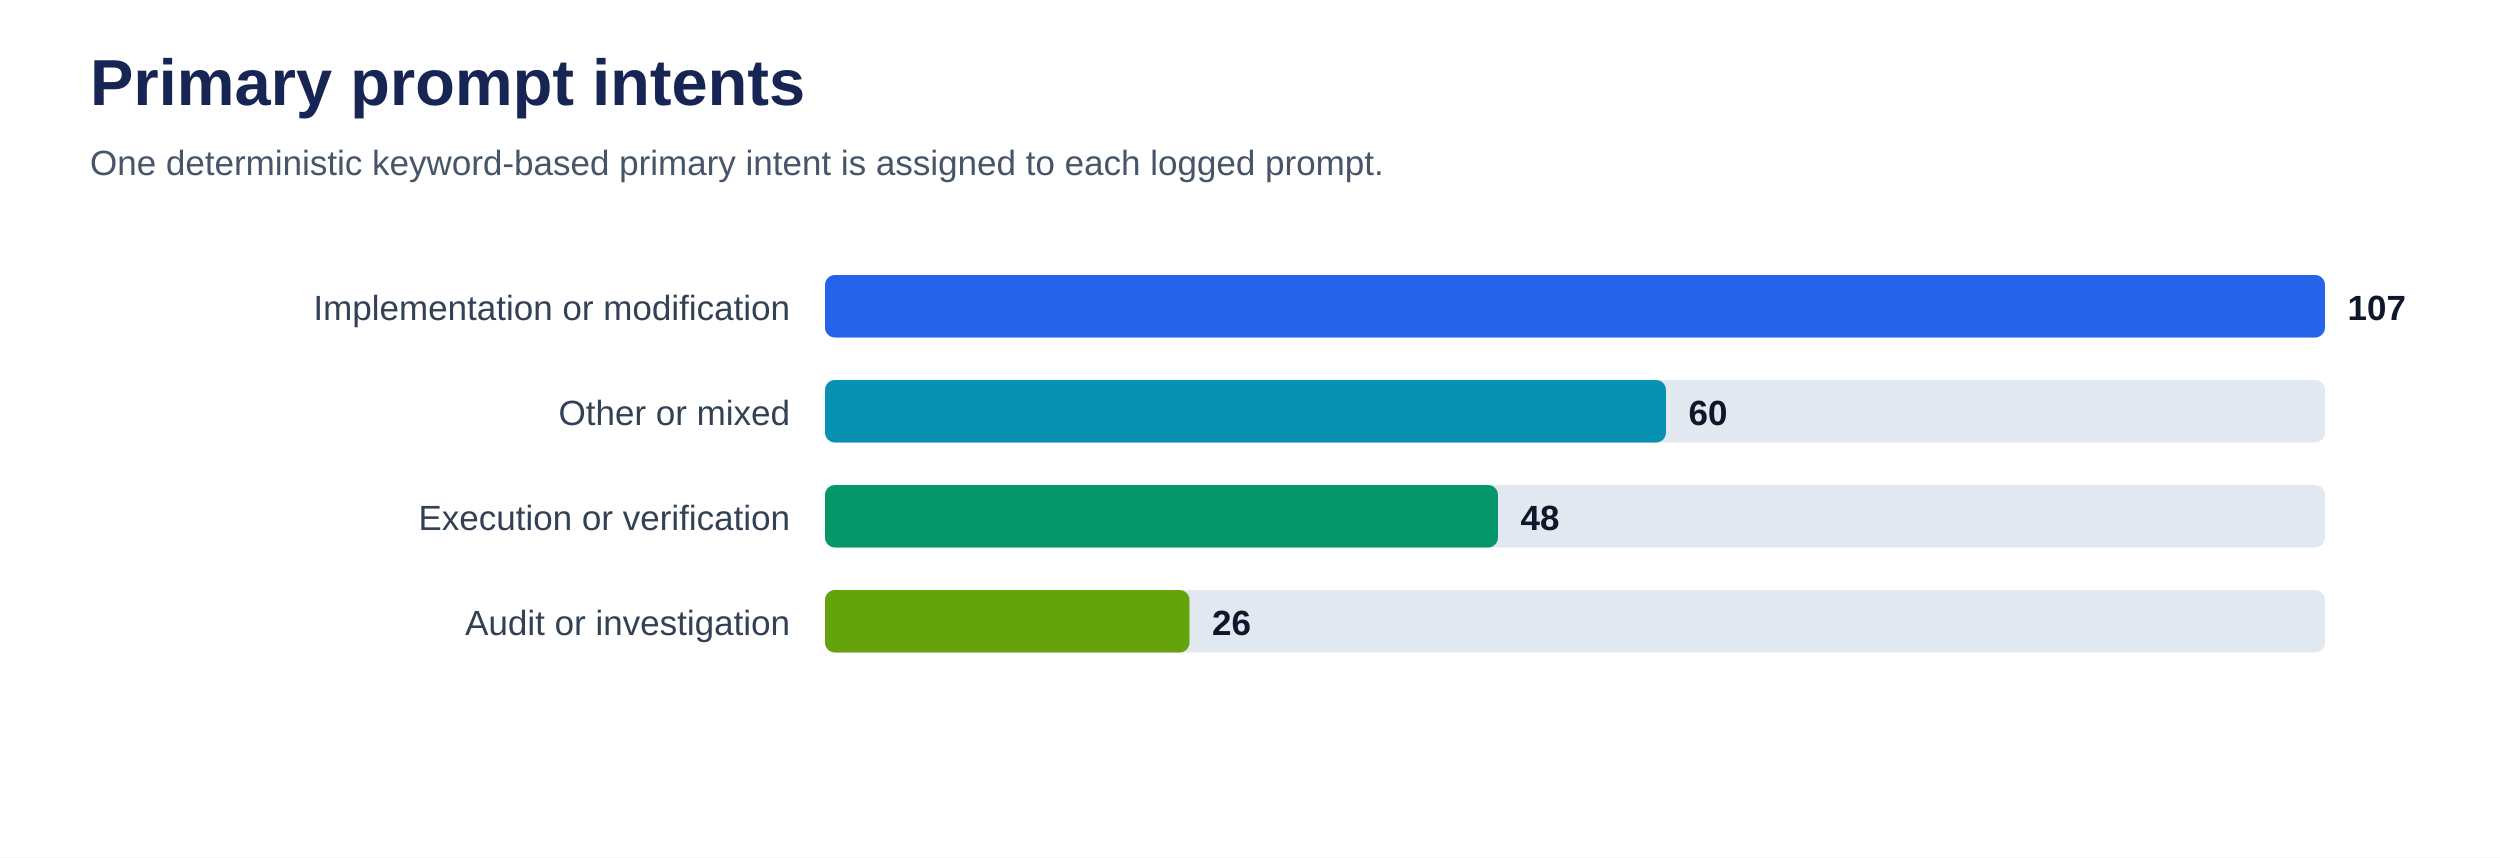
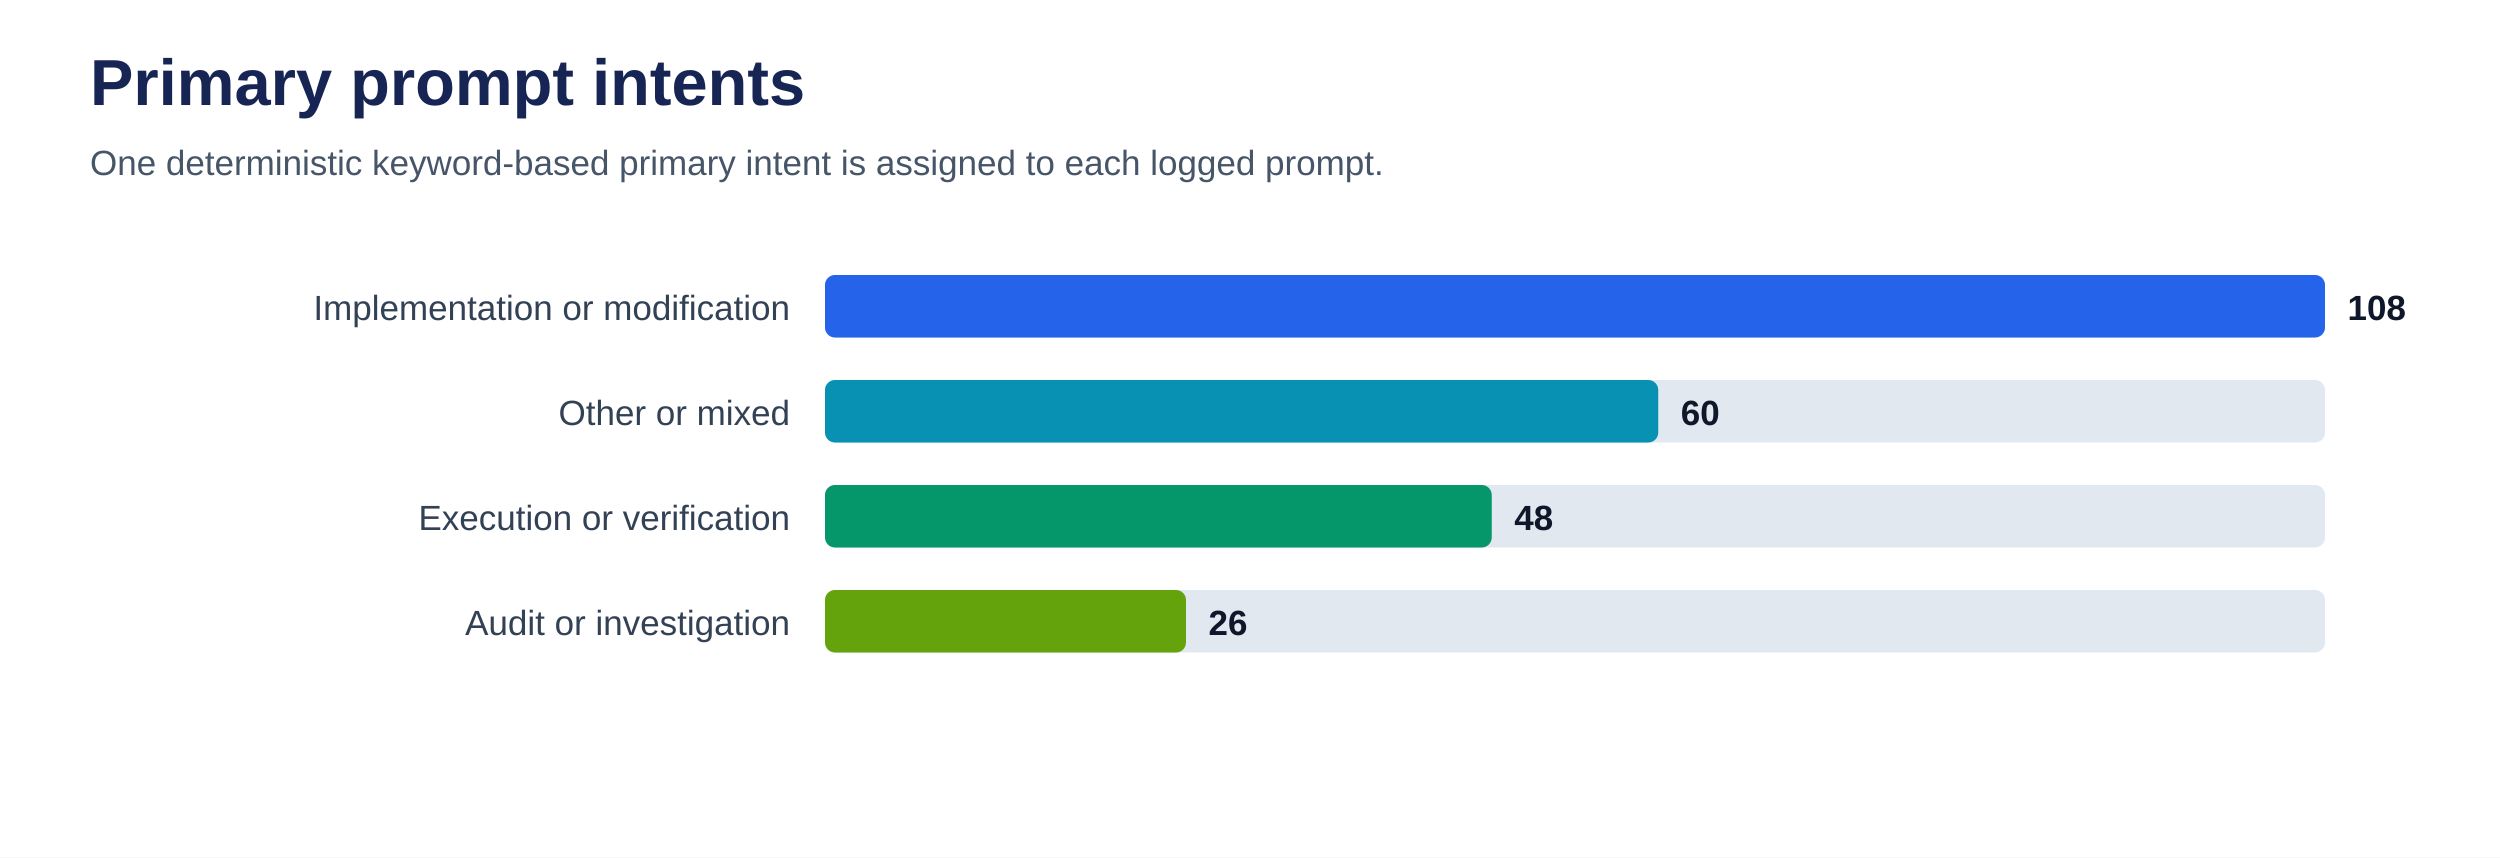
<svg xmlns="http://www.w3.org/2000/svg" viewBox="0 0 1000 343" role="img" aria-labelledby="title desc">
  <rect width="100%" height="100%" fill="#ffffff" />
  <text x="36" y="42" font-family="Arial, sans-serif" font-size="26" font-weight="700" fill="#172554">Primary prompt intents</text>
  <text x="36" y="70" font-family="Arial, sans-serif" font-size="14" fill="#475569">One deterministic keyword-based primary intent is assigned to each logged prompt.</text>
  <text x="316" y="128" text-anchor="end" font-family="Arial, sans-serif" font-size="14" fill="#334155">Implementation or modification</text>
  <rect x="330" y="110" width="600" height="25" rx="4" fill="#e2e8f0" />
  <rect x="330" y="110" width="600.0" height="25" rx="4" fill="#2563eb" />
-   <text x="939.0" y="128" font-family="Arial, sans-serif" font-size="14" font-weight="700" fill="#0f172a">107</text>
+   <text x="939.0" y="128" font-family="Arial, sans-serif" font-size="14" font-weight="700" fill="#0f172a">108</text>
  <text x="316" y="170" text-anchor="end" font-family="Arial, sans-serif" font-size="14" fill="#334155">Other or mixed</text>
  <rect x="330" y="152" width="600" height="25" rx="4" fill="#e2e8f0" />
-   <rect x="330" y="152" width="336.4" height="25" rx="4" fill="#0891b2" />
-   <text x="675.4" y="170" font-family="Arial, sans-serif" font-size="14" font-weight="700" fill="#0f172a">60</text>
+   <rect x="330" y="152" width="333.3" height="25" rx="4" fill="#0891b2" />
+   <text x="672.3" y="170" font-family="Arial, sans-serif" font-size="14" font-weight="700" fill="#0f172a">60</text>
  <text x="316" y="212" text-anchor="end" font-family="Arial, sans-serif" font-size="14" fill="#334155">Execution or verification</text>
  <rect x="330" y="194" width="600" height="25" rx="4" fill="#e2e8f0" />
-   <rect x="330" y="194" width="269.2" height="25" rx="4" fill="#059669" />
-   <text x="608.2" y="212" font-family="Arial, sans-serif" font-size="14" font-weight="700" fill="#0f172a">48</text>
+   <rect x="330" y="194" width="266.7" height="25" rx="4" fill="#059669" />
+   <text x="605.7" y="212" font-family="Arial, sans-serif" font-size="14" font-weight="700" fill="#0f172a">48</text>
  <text x="316" y="254" text-anchor="end" font-family="Arial, sans-serif" font-size="14" fill="#334155">Audit or investigation</text>
  <rect x="330" y="236" width="600" height="25" rx="4" fill="#e2e8f0" />
-   <rect x="330" y="236" width="145.8" height="25" rx="4" fill="#65a30d" />
-   <text x="484.8" y="254" font-family="Arial, sans-serif" font-size="14" font-weight="700" fill="#0f172a">26</text>
+   <rect x="330" y="236" width="144.4" height="25" rx="4" fill="#65a30d" />
+   <text x="483.4" y="254" font-family="Arial, sans-serif" font-size="14" font-weight="700" fill="#0f172a">26</text>
</svg>
